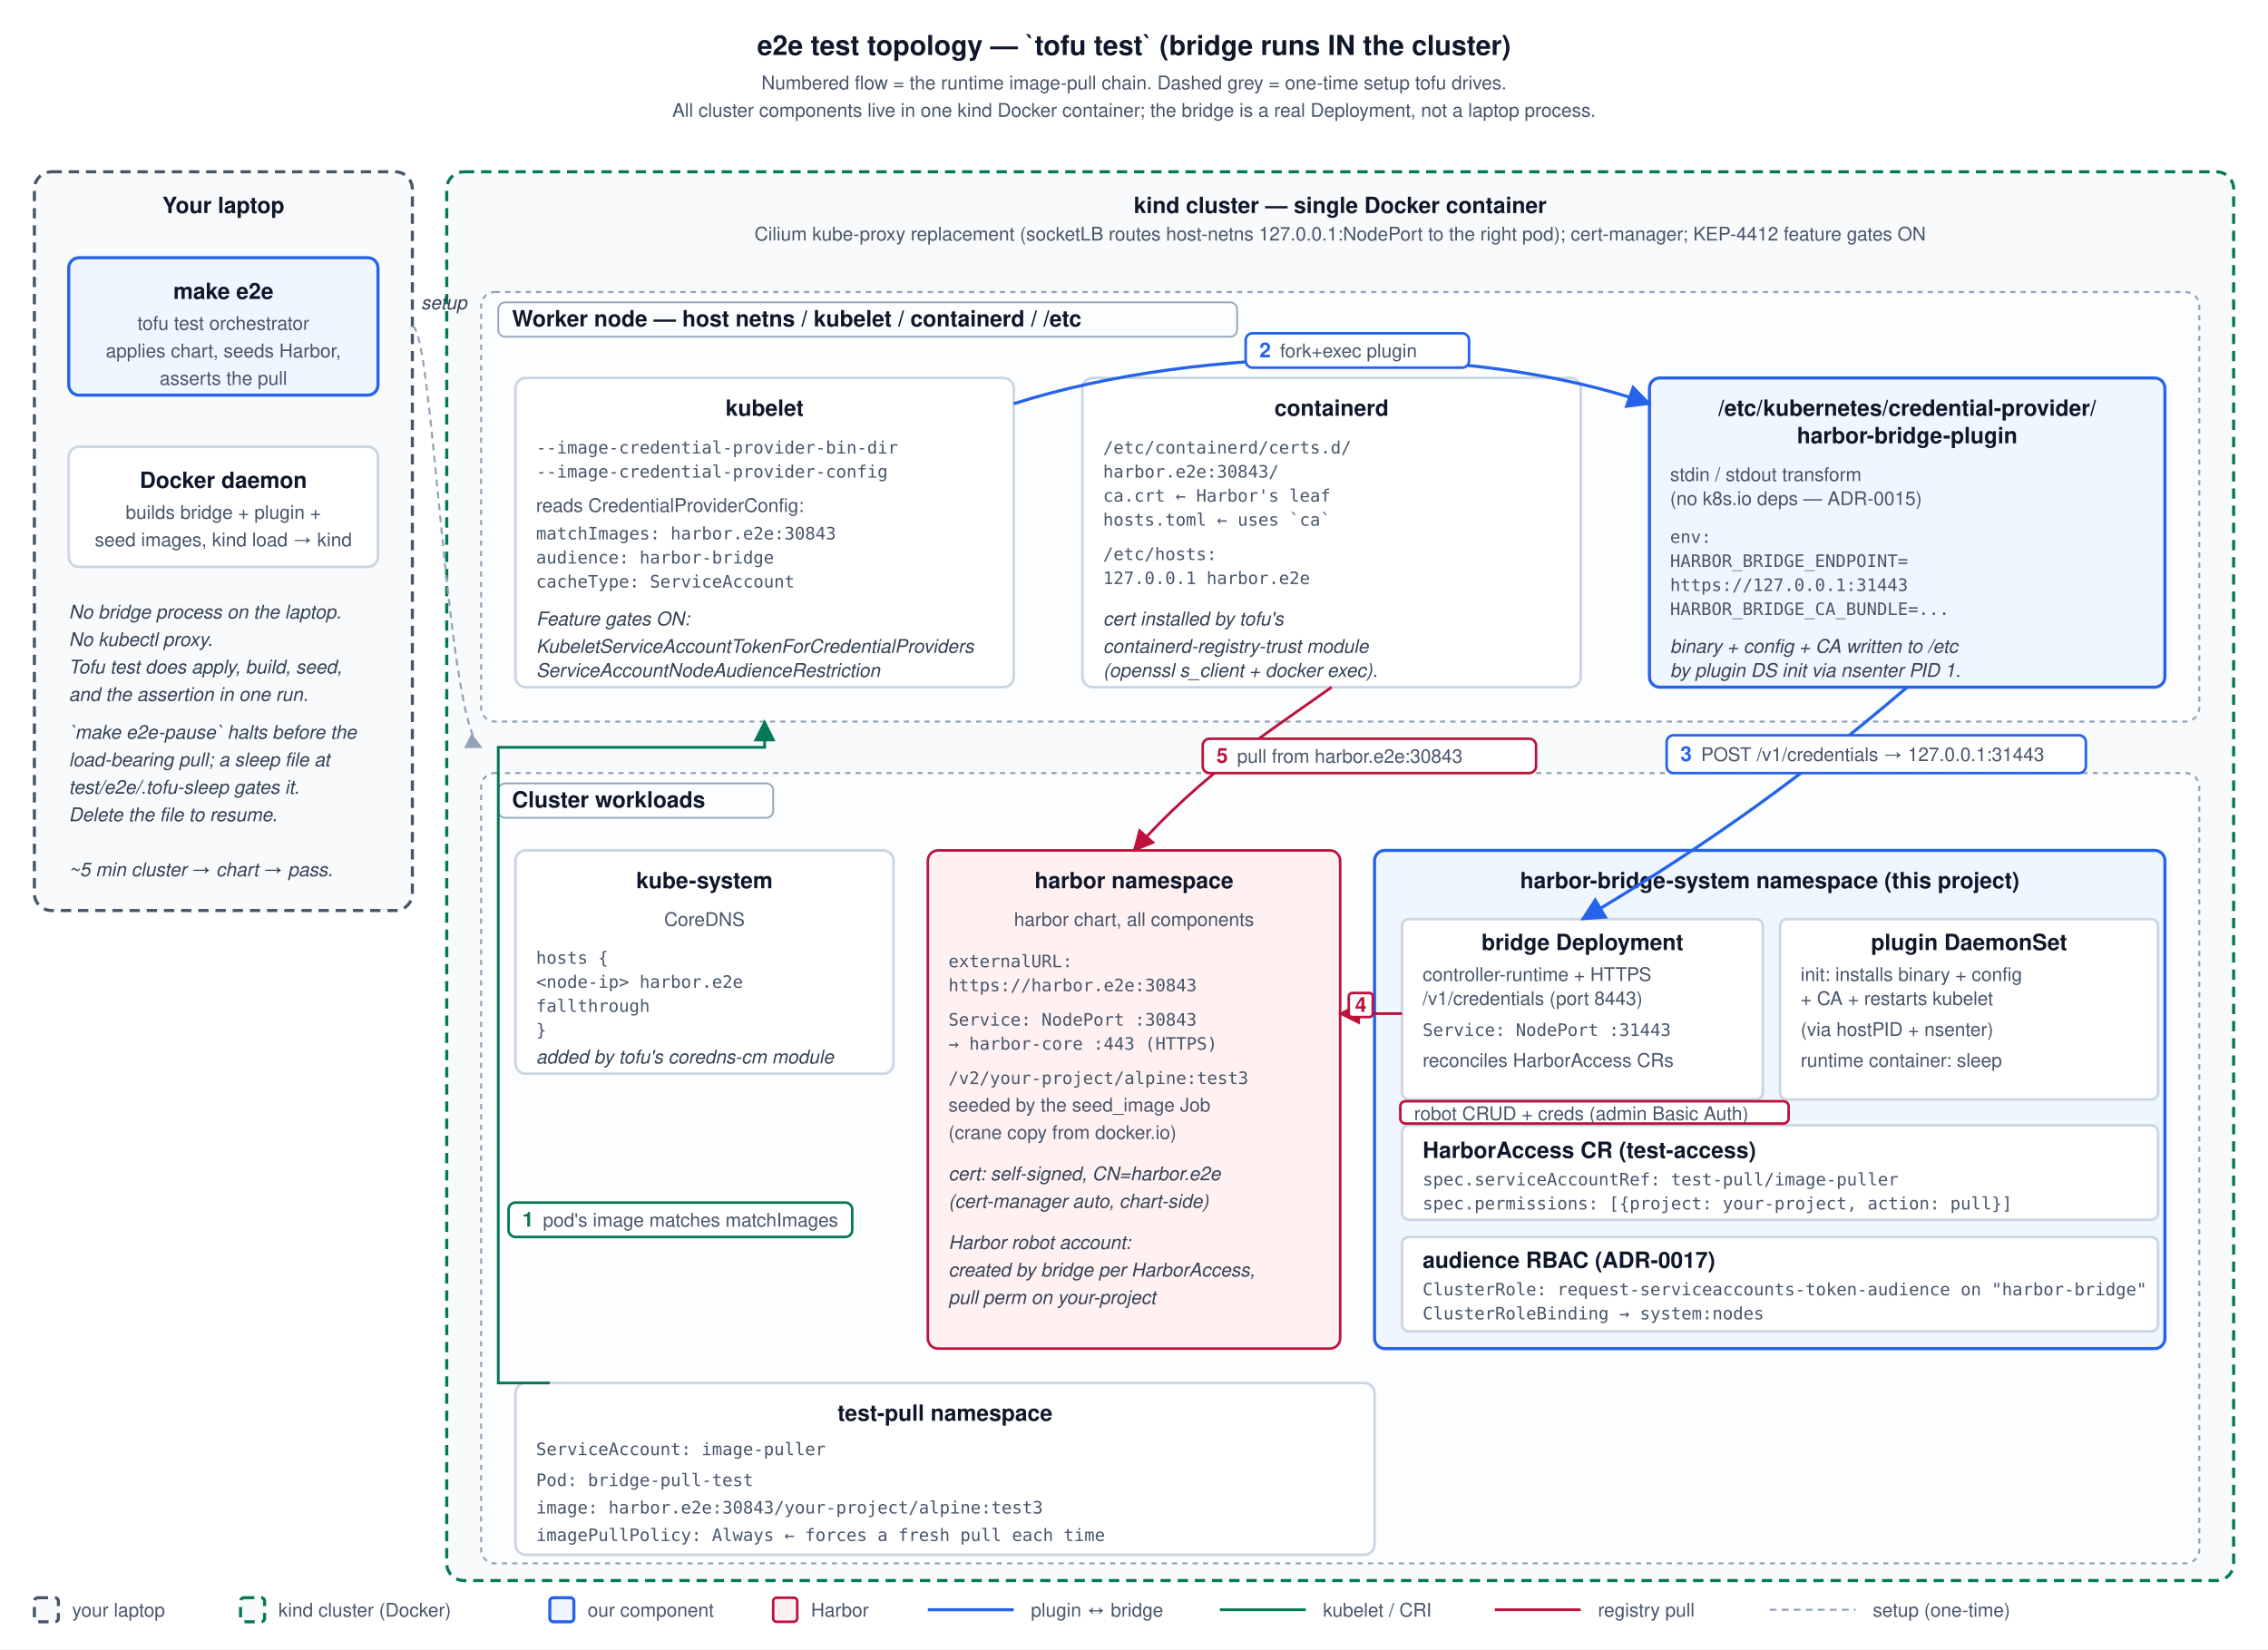
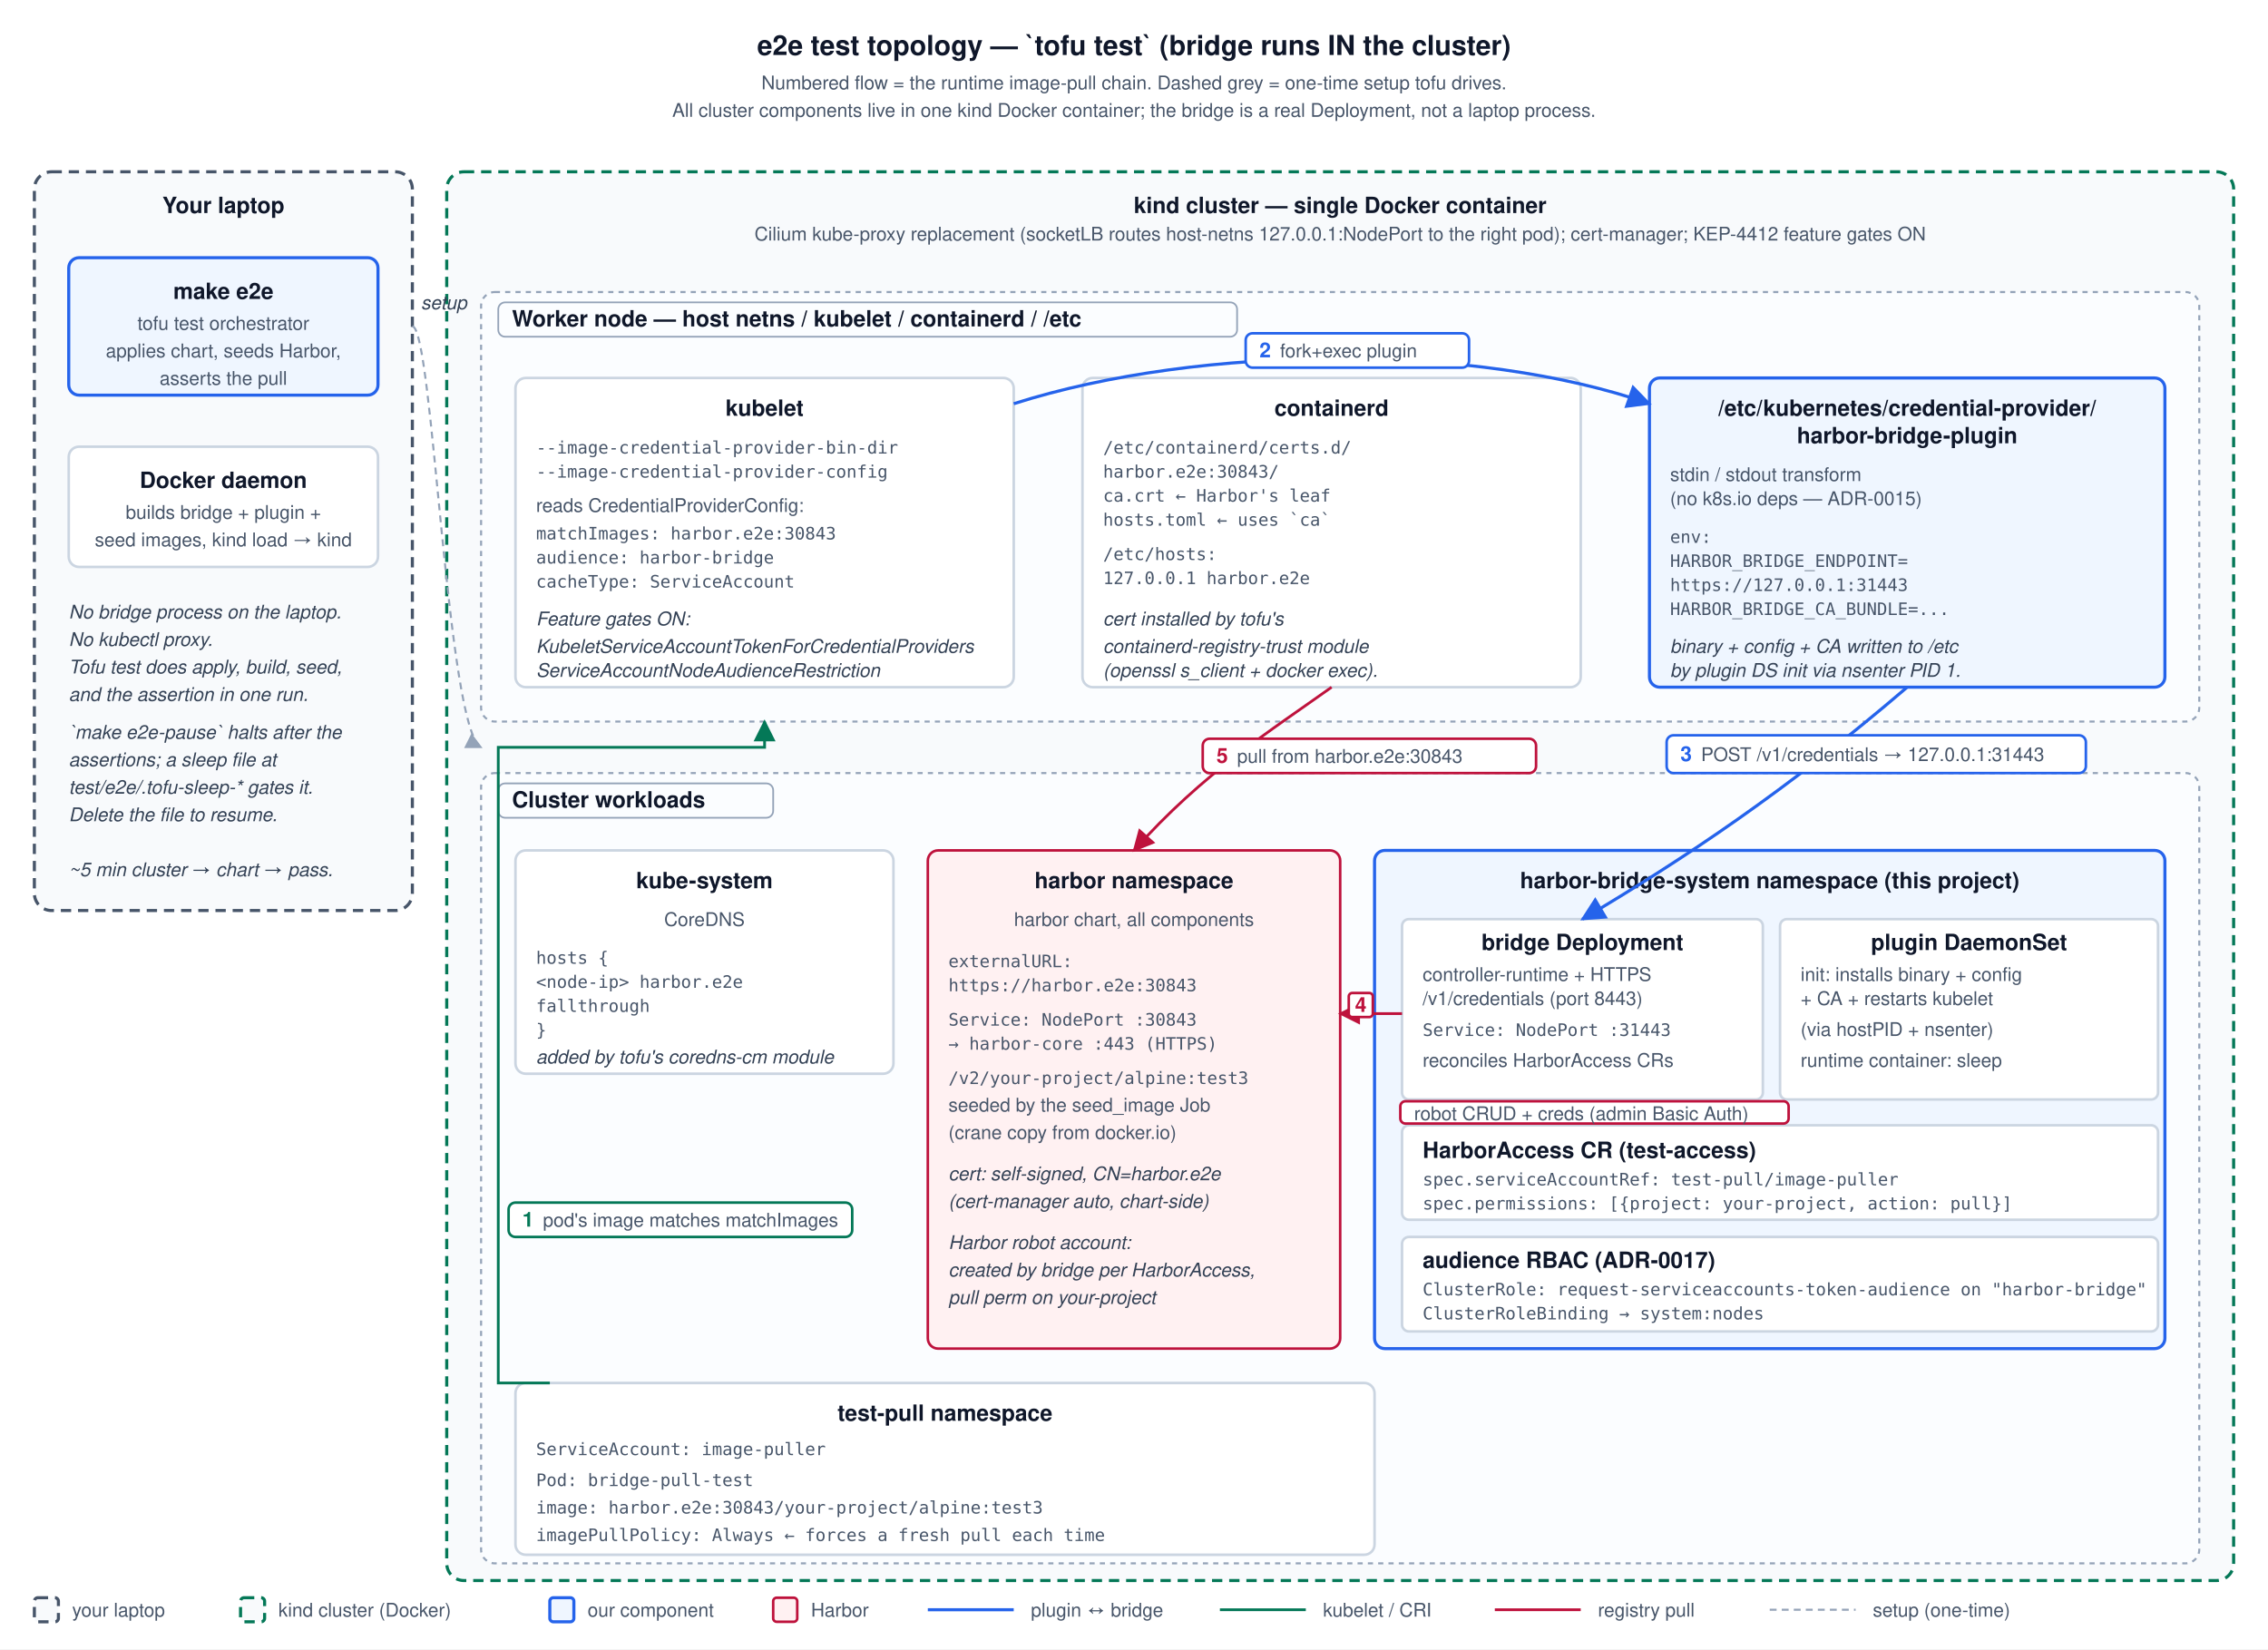
<svg xmlns="http://www.w3.org/2000/svg" viewBox="0 0 1320 960" width="1320" height="960" font-family="-apple-system, BlinkMacSystemFont, 'Segoe UI', Helvetica, Arial, sans-serif" font-size="13">
  <rect width="1320" height="960" fill="#ffffff" />
  <style>
    .title { fill: #0f172a; font-weight: 700; font-size: 16px; }
    .lbl   { fill: #0f172a; font-weight: 600; }
    .sub   { fill: #475569; font-size: 11px; }
    .note  { fill: #334155; font-size: 11px; font-style: italic; }
    .stepBox  { fill: #ffffff; stroke: #2563eb; stroke-width: 1.5; }
    .stepBoxK { fill: #ffffff; stroke: #047857; stroke-width: 1.5; }
    .stepBoxR { fill: #ffffff; stroke: #be123c; stroke-width: 1.5; }
    .step  { fill: #2563eb; font-weight: 700; font-size: 12px; }
    .stepR { fill: #be123c; font-weight: 700; font-size: 12px; }
    .stepM { fill: #047857; font-weight: 700; font-size: 12px; }
    .mono  { font-family: 'SF Mono', ui-monospace, Menlo, monospace; fill: #0f172a; font-size: 11px; }
    .monoS { font-family: 'SF Mono', ui-monospace, Menlo, monospace; fill: #475569; font-size: 10px; }

    .laptop  { fill: #f8fafc; stroke: #475569; stroke-width: 1.8; stroke-dasharray: 6 4; }
    .kind    { fill: #f8fafc; stroke: #047857; stroke-width: 1.8; stroke-dasharray: 6 4; }
    .subzone { fill: #fbfdff; stroke: #94a3b8; stroke-width: 1.2; stroke-dasharray: 3 3; }
    .box     { fill: #ffffff; stroke: #cbd5e1; stroke-width: 1.5; }
    .ours    { fill: #eff6ff; stroke: #2563eb; stroke-width: 1.8; }
    .harborB { fill: #fff1f2; stroke: #be123c; stroke-width: 1.5; }

    .arrow      { stroke: #475569; stroke-width: 1.6; fill: none; }
    .arrow-emph { stroke: #2563eb; stroke-width: 1.8; fill: none; }
    .arrow-kind { stroke: #047857; stroke-width: 1.6; fill: none; }
    .arrow-harb { stroke: #be123c; stroke-width: 1.6; fill: none; }
    .arrow-setup { stroke: #94a3b8; stroke-width: 1.2; fill: none; stroke-dasharray: 4 3; }
  </style>
  <defs>
    <marker id="head-blue" viewBox="0 0 10 10" refX="9" refY="5" markerWidth="8" markerHeight="8" orient="auto">
      <path d="M0,0 L10,5 L0,10 Z" fill="#2563eb" />
    </marker>
    <marker id="head-kind" viewBox="0 0 10 10" refX="9" refY="5" markerWidth="8" markerHeight="8" orient="auto">
      <path d="M0,0 L10,5 L0,10 Z" fill="#047857" />
    </marker>
    <marker id="head-harb" viewBox="0 0 10 10" refX="9" refY="5" markerWidth="8" markerHeight="8" orient="auto">
      <path d="M0,0 L10,5 L0,10 Z" fill="#be123c" />
    </marker>
    <marker id="head-grey" viewBox="0 0 10 10" refX="9" refY="5" markerWidth="8" markerHeight="8" orient="auto">
      <path d="M0,0 L10,5 L0,10 Z" fill="#94a3b8" />
    </marker>
  </defs>
  <text x="660" y="32" text-anchor="middle" class="title">e2e test topology — `tofu test` (bridge runs IN the cluster)</text>
  <text x="660" y="52" text-anchor="middle" class="sub">Numbered flow = the runtime image-pull chain. Dashed grey = one-time setup tofu drives.</text>
  <text x="660" y="68" text-anchor="middle" class="sub">All cluster components live in one kind Docker container; the bridge is a real Deployment, not a laptop process.</text>
  <rect class="laptop" x="20" y="100" width="220" height="430" rx="10" />
  <text x="130" y="124" text-anchor="middle" class="lbl">Your laptop</text>
  <rect class="ours" x="40" y="150" width="180" height="80" rx="6" />
  <text x="130" y="174" text-anchor="middle" class="lbl">make e2e</text>
  <text x="130" y="192" text-anchor="middle" class="sub">tofu test orchestrator</text>
  <text x="130" y="208" text-anchor="middle" class="sub">applies chart, seeds Harbor,</text>
  <text x="130" y="224" text-anchor="middle" class="sub">asserts the pull</text>
  <rect class="box" x="40" y="260" width="180" height="70" rx="6" />
  <text x="130" y="284" text-anchor="middle" class="lbl">Docker daemon</text>
  <text x="130" y="302" text-anchor="middle" class="sub">builds bridge + plugin +</text>
  <text x="130" y="318" text-anchor="middle" class="sub">seed images, kind load → kind</text>
  <text x="40" y="360" class="note">No bridge process on the laptop.</text>
  <text x="40" y="376" class="note">No kubectl proxy.</text>
  <text x="40" y="392" class="note">Tofu test does apply, build, seed,</text>
  <text x="40" y="408" class="note">and the assertion in one run.</text>
-   <text x="40" y="430" class="note">`make e2e-pause` halts before the</text>
-   <text x="40" y="446" class="note">load-bearing pull; a sleep file at</text>
-   <text x="40" y="462" class="note">test/e2e/.tofu-sleep gates it.</text>
+   <text x="40" y="430" class="note">`make e2e-pause` halts after the</text>
+   <text x="40" y="446" class="note">assertions; a sleep file at</text>
+   <text x="40" y="462" class="note">test/e2e/.tofu-sleep-* gates it.</text>
  <text x="40" y="478" class="note">Delete the file to resume.</text>
  <text x="40" y="510" class="note">~5 min cluster → chart → pass.</text>
  <rect class="kind" x="260" y="100" width="1040" height="820" rx="10" />
  <text x="780" y="124" text-anchor="middle" class="lbl">kind cluster — single Docker container</text>
  <text x="780" y="140" text-anchor="middle" class="sub">Cilium kube-proxy replacement (socketLB routes host-netns 127.0.0.1:NodePort to the right pod); cert-manager; KEP-4412 feature gates ON</text>
  <rect class="subzone" x="280" y="170" width="1000" height="250" rx="8" />
  <rect fill="#fbfdff" stroke="#94a3b8" stroke-width="1" x="290" y="176" width="430" height="20" rx="4" />
  <text x="298" y="190" class="lbl">Worker node — host netns / kubelet / containerd / /etc</text>
  <rect class="box" x="300" y="220" width="290" height="180" rx="6" />
  <text x="445" y="242" text-anchor="middle" class="lbl">kubelet</text>
  <text x="312" y="264" class="monoS">--image-credential-provider-bin-dir</text>
  <text x="312" y="278" class="monoS">--image-credential-provider-config</text>
  <text x="312" y="298" class="sub">reads CredentialProviderConfig:</text>
  <text x="312" y="314" class="monoS">  matchImages: harbor.e2e:30843</text>
  <text x="312" y="328" class="monoS">  audience: harbor-bridge</text>
  <text x="312" y="342" class="monoS">  cacheType: ServiceAccount</text>
  <text x="312" y="364" class="note">Feature gates ON:</text>
  <text x="312" y="380" class="note">KubeletServiceAccountTokenForCredentialProviders</text>
  <text x="312" y="394" class="note">ServiceAccountNodeAudienceRestriction</text>
  <rect class="box" x="630" y="220" width="290" height="180" rx="6" />
  <text x="775" y="242" text-anchor="middle" class="lbl">containerd</text>
  <text x="642" y="264" class="monoS">/etc/containerd/certs.d/</text>
  <text x="642" y="278" class="monoS">  harbor.e2e:30843/</text>
  <text x="642" y="292" class="monoS">    ca.crt        ← Harbor's leaf</text>
  <text x="642" y="306" class="monoS">    hosts.toml    ← uses `ca`</text>
  <text x="642" y="326" class="monoS">/etc/hosts:</text>
  <text x="642" y="340" class="monoS">  127.0.0.1 harbor.e2e</text>
  <text x="642" y="364" class="note">cert installed by tofu's</text>
  <text x="642" y="380" class="note">containerd-registry-trust module</text>
  <text x="642" y="394" class="note">(openssl s_client + docker exec).</text>
  <rect class="ours" x="960" y="220" width="300" height="180" rx="6" />
  <text x="1110" y="242" text-anchor="middle" class="lbl">/etc/kubernetes/credential-provider/</text>
  <text x="1110" y="258" text-anchor="middle" class="lbl">harbor-bridge-plugin</text>
  <text x="972" y="280" class="sub">stdin / stdout transform</text>
  <text x="972" y="294" class="sub">(no k8s.io deps — ADR-0015)</text>
  <text x="972" y="316" class="monoS">env:</text>
  <text x="972" y="330" class="monoS">  HARBOR_BRIDGE_ENDPOINT=</text>
  <text x="972" y="344" class="monoS">    https://127.0.0.1:31443</text>
  <text x="972" y="358" class="monoS">  HARBOR_BRIDGE_CA_BUNDLE=...</text>
  <text x="972" y="380" class="note">binary + config + CA written to /etc</text>
  <text x="972" y="394" class="note">by plugin DS init via nsenter PID 1.</text>
  <rect class="subzone" x="280" y="450" width="1000" height="460" rx="8" />
  <rect fill="#fbfdff" stroke="#94a3b8" stroke-width="1" x="290" y="456" width="160" height="20" rx="4" />
  <text x="298" y="470" class="lbl">Cluster workloads</text>
  <rect class="box" x="300" y="495" width="220" height="130" rx="6" />
  <text x="410" y="517" text-anchor="middle" class="lbl">kube-system</text>
  <text x="410" y="539" text-anchor="middle" class="sub">CoreDNS</text>
  <text x="312" y="561" class="monoS">hosts {</text>
  <text x="312" y="575" class="monoS">  &lt;node-ip&gt; harbor.e2e</text>
  <text x="312" y="589" class="monoS">  fallthrough</text>
  <text x="312" y="603" class="monoS">}</text>
  <text x="312" y="619" class="note">added by tofu's coredns-cm module</text>
  <rect class="harborB" x="540" y="495" width="240" height="290" rx="6" />
  <text x="660" y="517" text-anchor="middle" class="lbl">harbor namespace</text>
  <text x="660" y="539" text-anchor="middle" class="sub">harbor chart, all components</text>
  <text x="552" y="563" class="monoS">externalURL:</text>
  <text x="552" y="577" class="monoS">  https://harbor.e2e:30843</text>
  <text x="552" y="597" class="monoS">Service: NodePort :30843</text>
  <text x="552" y="611" class="monoS">  → harbor-core :443 (HTTPS)</text>
  <text x="552" y="631" class="monoS">/v2/your-project/alpine:test3</text>
  <text x="552" y="647" class="sub">seeded by the seed_image Job</text>
  <text x="552" y="663" class="sub">(crane copy from docker.io)</text>
  <text x="552" y="687" class="note">cert: self-signed, CN=harbor.e2e</text>
  <text x="552" y="703" class="note">(cert-manager auto, chart-side)</text>
  <text x="552" y="727" class="note">Harbor robot account:</text>
  <text x="552" y="743" class="note">created by bridge per HarborAccess,</text>
  <text x="552" y="759" class="note">pull perm on your-project</text>
  <rect class="ours" x="800" y="495" width="460" height="290" rx="6" />
  <text x="1030" y="517" text-anchor="middle" class="lbl">harbor-bridge-system namespace (this project)</text>
  <rect class="box" x="816" y="535" width="210" height="105" rx="4" />
  <text x="921" y="553" text-anchor="middle" class="lbl">bridge Deployment</text>
  <text x="828" y="571" class="sub">controller-runtime + HTTPS</text>
  <text x="828" y="585" class="sub">/v1/credentials  (port 8443)</text>
  <text x="828" y="603" class="monoS">Service: NodePort :31443</text>
  <text x="828" y="621" class="sub">reconciles HarborAccess CRs</text>
  <rect class="box" x="1036" y="535" width="220" height="105" rx="4" />
  <text x="1146" y="553" text-anchor="middle" class="lbl">plugin DaemonSet</text>
  <text x="1048" y="571" class="sub">init: installs binary + config</text>
  <text x="1048" y="585" class="sub">+ CA + restarts kubelet</text>
  <text x="1048" y="603" class="sub">(via hostPID + nsenter)</text>
  <text x="1048" y="621" class="sub">runtime container: sleep</text>
  <rect class="box" x="816" y="655" width="440" height="55" rx="4" />
  <text x="828" y="674" class="lbl">HarborAccess CR (test-access)</text>
  <text x="828" y="690" class="monoS">spec.serviceAccountRef: test-pull/image-puller</text>
  <text x="828" y="704" class="monoS">spec.permissions: [{project: your-project, action: pull}]</text>
  <rect class="box" x="816" y="720" width="440" height="55" rx="4" />
  <text x="828" y="738" class="lbl">audience RBAC (ADR-0017)</text>
  <text x="828" y="754" class="monoS">ClusterRole: request-serviceaccounts-token-audience on "harbor-bridge"</text>
  <text x="828" y="768" class="monoS">ClusterRoleBinding → system:nodes</text>
  <rect class="box" x="300" y="805" width="500" height="100" rx="6" />
  <text x="550" y="827" text-anchor="middle" class="lbl">test-pull namespace</text>
  <text x="312" y="847" class="monoS">ServiceAccount: image-puller</text>
  <text x="312" y="865" class="monoS">Pod: bridge-pull-test</text>
  <text x="312" y="881" class="monoS">  image: harbor.e2e:30843/your-project/alpine:test3</text>
  <text x="312" y="897" class="monoS">  imagePullPolicy: Always   ← forces a fresh pull each time</text>
  <path class="arrow-kind" d="M 320 805 L 290 805 L 290 435 L 445 435 L 445 420" marker-end="url(#head-kind)" />
  <rect class="stepBoxK" x="296" y="700" width="200" height="20" rx="4" />
  <text x="304" y="714" class="stepM">1</text>
  <text x="316" y="714" class="sub">pod's image matches matchImages</text>
  <path class="arrow-emph" d="M 590 235 C 700 200, 860 200, 960 235" marker-end="url(#head-blue)" />
  <rect class="stepBox" x="725" y="194" width="130" height="20" rx="4" />
  <text x="733" y="208" class="step">2</text>
  <text x="745" y="208" class="sub">fork+exec plugin</text>
  <path class="arrow-emph" d="M 1110 400 C 1040 460, 980 500, 921 535" marker-end="url(#head-blue)" />
  <rect class="stepBox" x="970" y="428" width="244" height="22" rx="4" />
  <text x="978" y="443" class="step">3</text>
  <text x="990" y="443" class="sub">POST /v1/credentials → 127.0.0.1:31443</text>
  <path class="arrow-harb" d="M 816 590 L 780 590" marker-end="url(#head-harb)" />
  <rect class="stepBoxR" x="785" y="578" width="14" height="14" rx="2" />
  <text x="792" y="589" text-anchor="middle" class="stepR">4</text>
  <rect class="stepBoxR" x="815" y="641" width="226" height="13" rx="3" />
  <text x="823" y="652" class="sub">robot CRUD + creds (admin Basic Auth)</text>
  <path class="arrow-harb" d="M 775 400 C 740 425, 700 450, 660 495" marker-end="url(#head-harb)" />
  <rect class="stepBoxR" x="700" y="430" width="194" height="20" rx="4" />
  <text x="708" y="444" class="stepR">5</text>
  <text x="720" y="444" class="sub">pull from harbor.e2e:30843</text>
  <path class="arrow-setup" d="M 240 190 C 252 190, 260 425, 280 435" marker-end="url(#head-grey)" />
  <text x="245" y="180" class="note">setup</text>
  <rect class="laptop" x="20" y="930" width="14" height="14" rx="2" />
  <text x="42" y="941" class="sub">your laptop</text>
  <rect class="kind" x="140" y="930" width="14" height="14" rx="2" />
  <text x="162" y="941" class="sub">kind cluster (Docker)</text>
  <rect class="ours" x="320" y="930" width="14" height="14" rx="2" />
  <text x="342" y="941" class="sub">our component</text>
  <rect class="harborB" x="450" y="930" width="14" height="14" rx="2" />
  <text x="472" y="941" class="sub">Harbor</text>
  <line x1="540" y1="937" x2="590" y2="937" class="arrow-emph" />
  <text x="600" y="941" class="sub">plugin ↔ bridge</text>
  <line x1="710" y1="937" x2="760" y2="937" class="arrow-kind" />
  <text x="770" y="941" class="sub">kubelet / CRI</text>
  <line x1="870" y1="937" x2="920" y2="937" class="arrow-harb" />
  <text x="930" y="941" class="sub">registry pull</text>
  <line x1="1030" y1="937" x2="1080" y2="937" class="arrow-setup" />
  <text x="1090" y="941" class="sub">setup (one-time)</text>
</svg>
